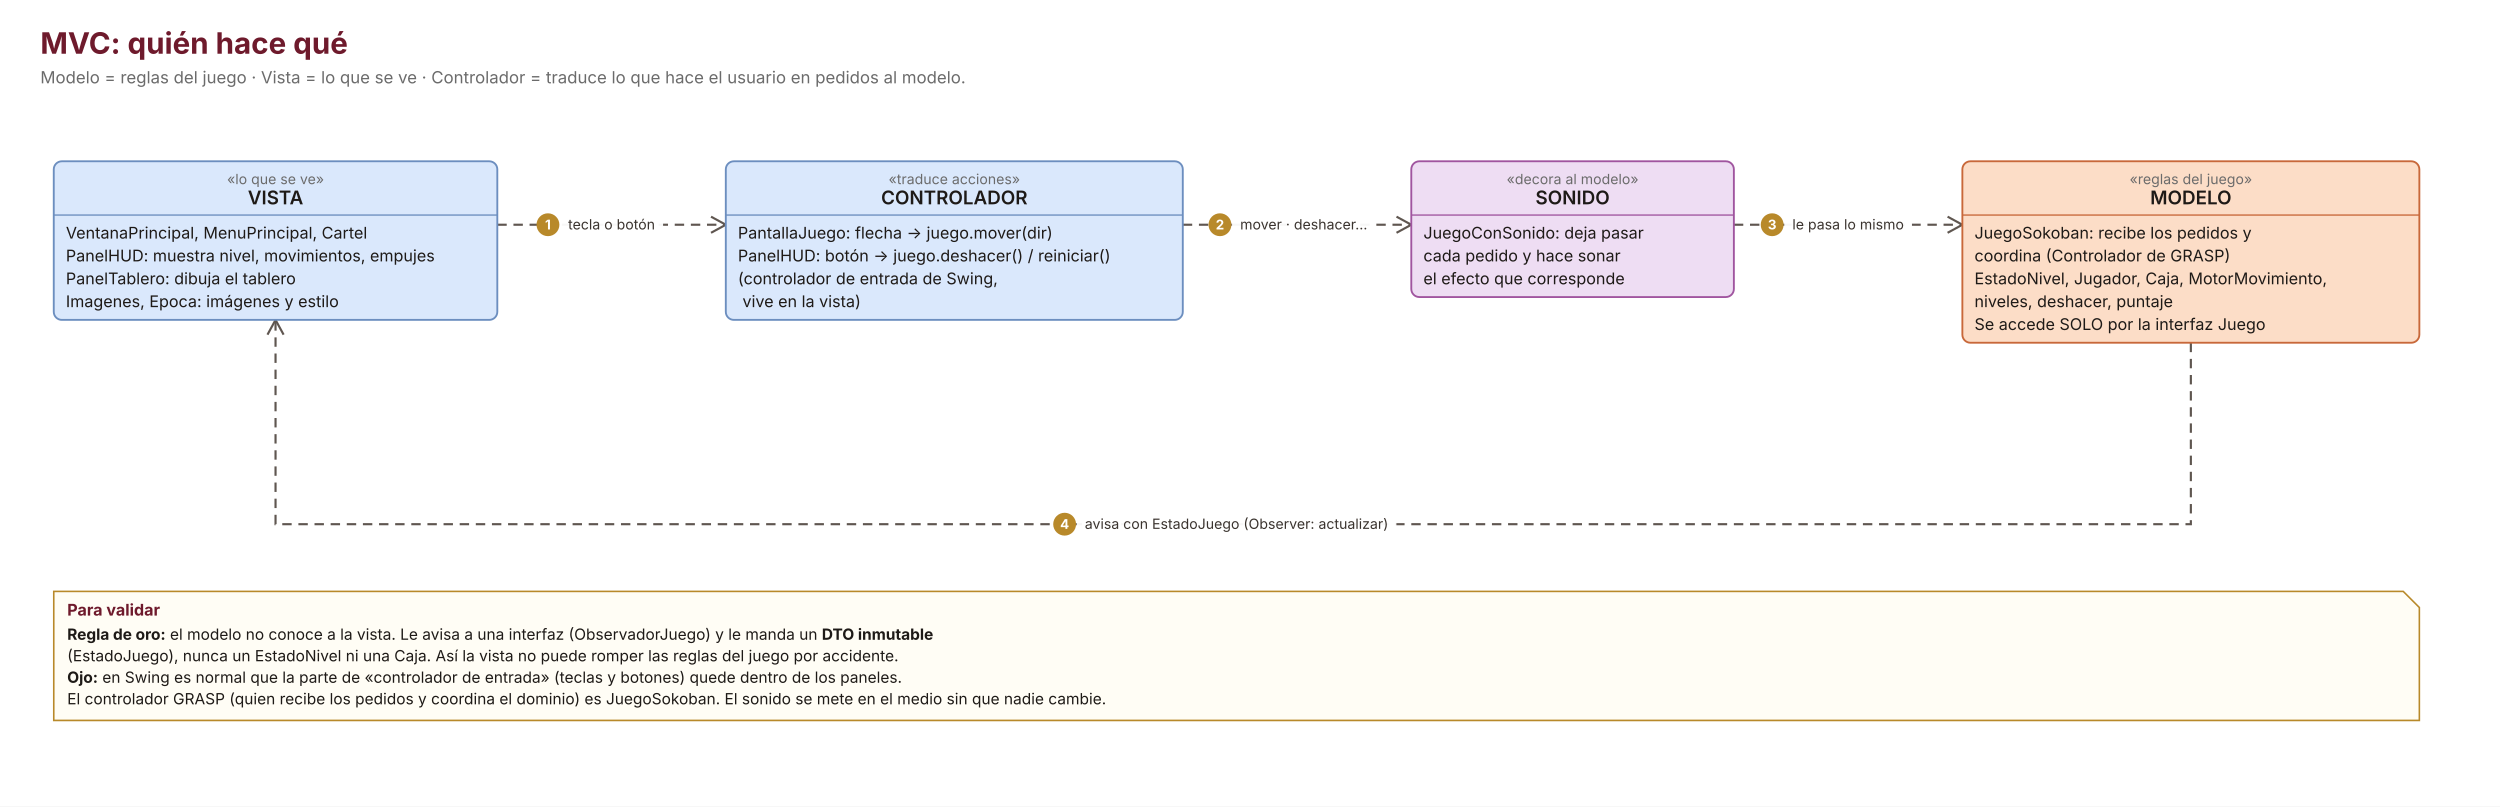
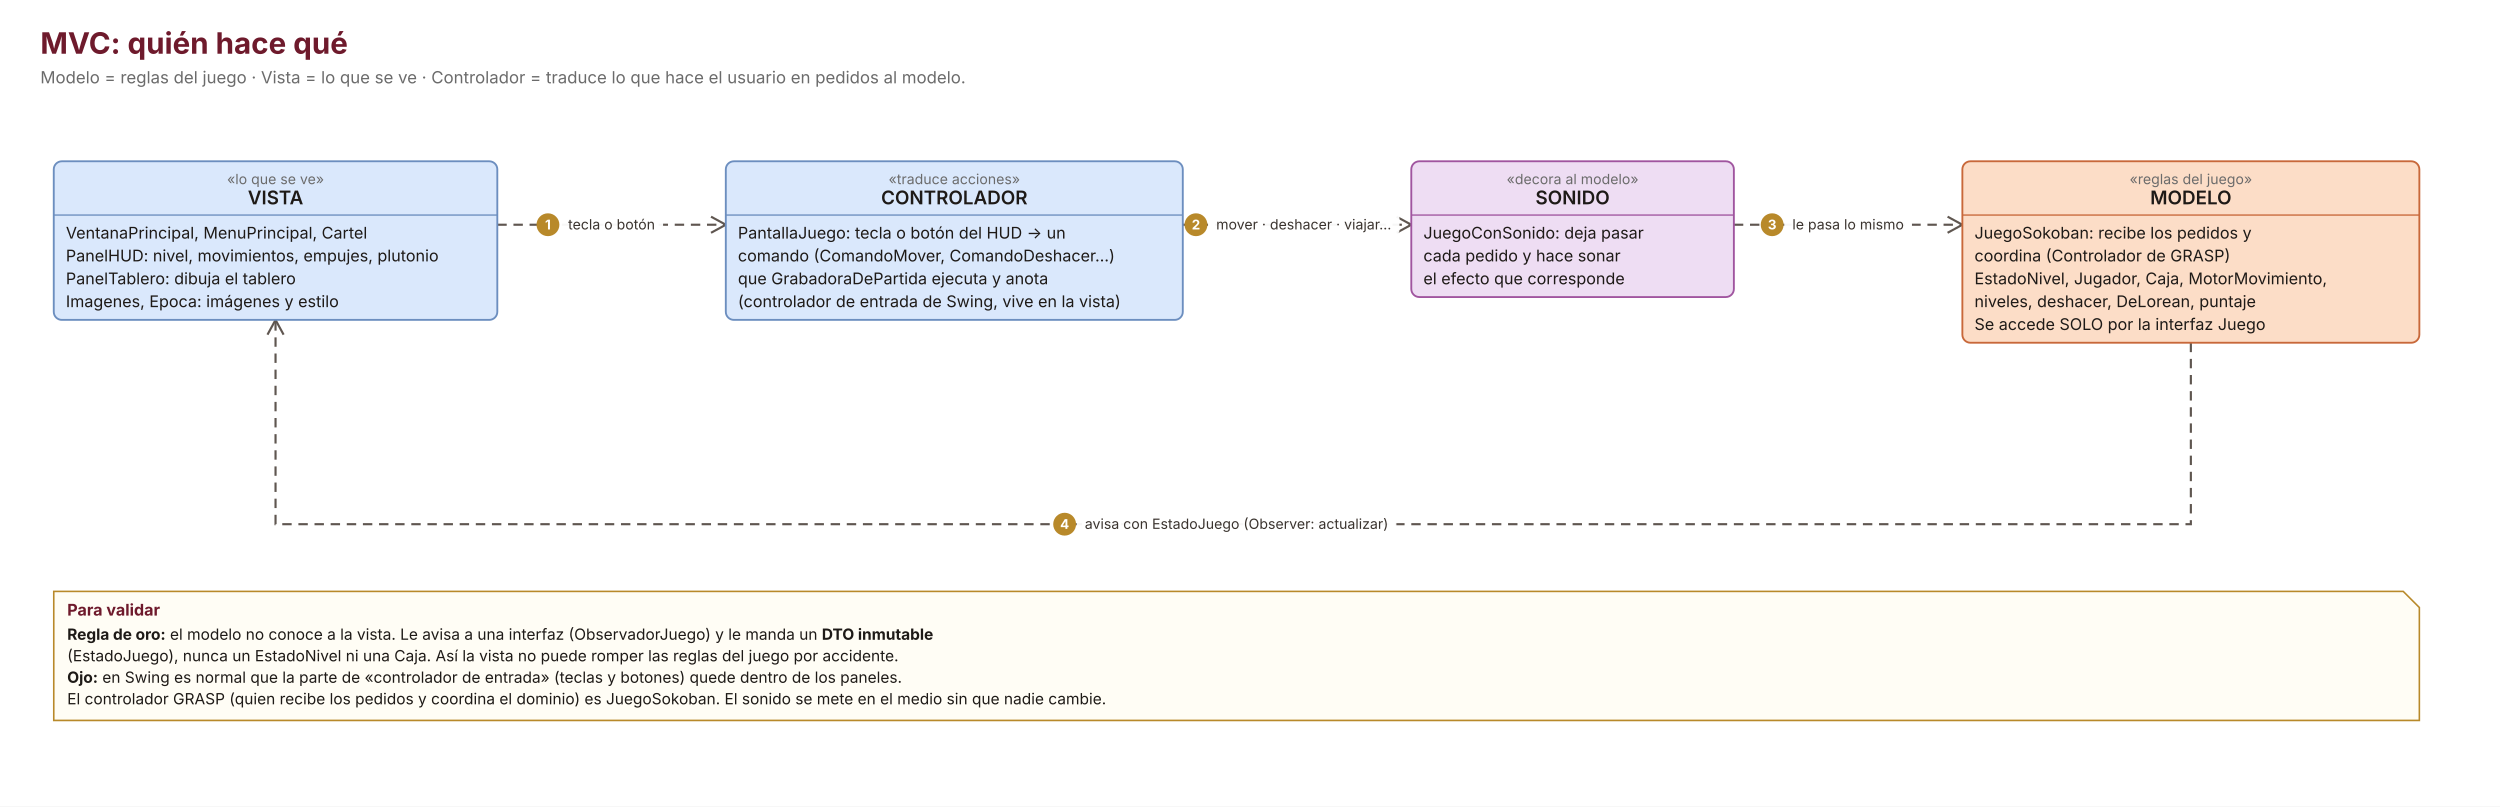
<svg xmlns="http://www.w3.org/2000/svg" viewBox="0 0 1860 600" width="1860" height="600" font-family="Inter, Arial, sans-serif">
  <style>text{white-space:pre}</style>
  <rect width="1860" height="600" fill="#FFFFFF" />
  <text x="30" y="40" font-size="22" font-weight="700" fill="#6E1A2C">MVC: quién hace qué</text>
  <text x="30" y="62" font-size="12.5" fill="#6B6B6B">Modelo = reglas del juego · Vista = lo que se ve · Controlador = traduce lo que hace el usuario en pedidos al modelo.</text>
  <path d="M 370.0 167.2 L 540.0 167.2" fill="none" stroke="#5F5650" stroke-width="1.6" stroke-dasharray="7 5" />
  <polyline points="529.0,161.2 540.0,167.2 529.0,173.2" fill="none" stroke="#5F5650" stroke-width="1.6" />
  <rect x="416.68" y="158.2" width="76.641" height="17" rx="4" fill="#FFFFFF" fill-opacity="0.95" />
  <text x="455.0" y="170.7" font-size="10.5" text-anchor="middle" fill="#3A332E">tecla o botón</text>
  <circle cx="407.68" cy="167.2" r="8.5" fill="#B8892A" />
  <text x="407.68" y="170.7" font-size="10" font-weight="700" text-anchor="middle" fill="#FFFFFF">1</text>
  <path d="M 880.0 167.2 L 1050.0 167.2" fill="none" stroke="#5F5650" stroke-width="1.6" stroke-dasharray="7 5" />
  <polyline points="1039.0,161.2 1050.0,167.2 1039.0,173.2" fill="none" stroke="#5F5650" stroke-width="1.6" />
-   <rect x="916.648" y="158.2" width="106.703" height="17" rx="4" fill="#FFFFFF" fill-opacity="0.95" />
-   <text x="970" y="170.7" font-size="10.5" text-anchor="middle" fill="#3A332E">mover · deshacer…</text>
-   <circle cx="907.648" cy="167.2" r="8.5" fill="#B8892A" />
-   <text x="907.648" y="170.7" font-size="10" font-weight="700" text-anchor="middle" fill="#FFFFFF">2</text>
+   <rect x="898.812" y="158.2" width="142.375" height="17" rx="4" fill="#FFFFFF" fill-opacity="0.95" />
+   <text x="970" y="170.7" font-size="10.5" text-anchor="middle" fill="#3A332E">mover · deshacer · viajar…</text>
+   <circle cx="889.812" cy="167.2" r="8.5" fill="#B8892A" />
+   <text x="889.812" y="170.7" font-size="10" font-weight="700" text-anchor="middle" fill="#FFFFFF">2</text>
  <path d="M 1290.0 167.2 L 1460.0 167.2" fill="none" stroke="#5F5650" stroke-width="1.6" stroke-dasharray="7 5" />
  <polyline points="1449.0,161.2 1460.0,167.2 1449.0,173.2" fill="none" stroke="#5F5650" stroke-width="1.6" />
  <rect x="1327.484" y="158.2" width="95.031" height="17" rx="4" fill="#FFFFFF" fill-opacity="0.95" />
  <text x="1375.0" y="170.7" font-size="10.5" text-anchor="middle" fill="#3A332E">le pasa lo mismo</text>
  <circle cx="1318.484" cy="167.2" r="8.5" fill="#B8892A" />
  <text x="1318.484" y="170.7" font-size="10" font-weight="700" text-anchor="middle" fill="#FFFFFF">3</text>
  <path d="M 1630.0 255.0 L 1630.0 390.0 L 205.0 390.0 L 205.0 238.0" fill="none" stroke="#5F5650" stroke-width="1.6" stroke-dasharray="7 5" />
  <polyline points="199.0,249.0 205.0,238.0 211.0,249.0" fill="none" stroke="#5F5650" stroke-width="1.6" />
  <rect x="801.086" y="381" width="237.828" height="17" rx="4" fill="#FFFFFF" fill-opacity="0.95" />
  <text x="920" y="393.5" font-size="10.5" text-anchor="middle" fill="#3A332E">avisa con EstadoJuego (Observer: actualizar)</text>
  <circle cx="792.086" cy="390" r="8.5" fill="#B8892A" />
  <text x="792.086" y="393.5" font-size="10" font-weight="700" text-anchor="middle" fill="#FFFFFF">4</text>
  <g class="caja" id="V">
    <rect x="40" y="120" width="330" height="118" rx="6" fill="#DAE8FC" stroke="#6C8EBF" stroke-width="1.4" />
    <text x="205.0" y="137" text-anchor="middle" font-size="10.5" fill="#6B6B6B">«lo que se ve»</text>
    <text x="205.0" y="152" text-anchor="middle" font-size="14" font-weight="600" fill="#1E1A17">VISTA</text>
    <line x1="40" y1="160" x2="370" y2="160" stroke="#6C8EBF" stroke-width="1" />
    <text x="49.0" y="177.5" font-size="12" fill="#1E1A17">VentanaPrincipal, MenuPrincipal, Cartel</text>
-     <text x="49.0" y="194.5" font-size="12" fill="#1E1A17">PanelHUD: muestra nivel, movimientos, empujes</text>
+     <text x="49.0" y="194.5" font-size="12" fill="#1E1A17">PanelHUD: nivel, movimientos, empujes, plutonio</text>
    <text x="49.0" y="211.5" font-size="12" fill="#1E1A17">PanelTablero: dibuja el tablero</text>
    <text x="49.0" y="228.5" font-size="12" fill="#1E1A17">Imagenes, Epoca: imágenes y estilo</text>
  </g>
  <g class="caja" id="C">
    <rect x="540" y="120" width="340" height="118" rx="6" fill="#DAE8FC" stroke="#6C8EBF" stroke-width="1.4" />
    <text x="710.0" y="137" text-anchor="middle" font-size="10.5" fill="#6B6B6B">«traduce acciones»</text>
    <text x="710.0" y="152" text-anchor="middle" font-size="14" font-weight="600" fill="#1E1A17">CONTROLADOR</text>
    <line x1="540" y1="160" x2="880" y2="160" stroke="#6C8EBF" stroke-width="1" />
-     <text x="549.0" y="177.5" font-size="12" fill="#1E1A17">PantallaJuego: flecha → juego.mover(dir)</text>
-     <text x="549.0" y="194.5" font-size="12" fill="#1E1A17">PanelHUD: botón → juego.deshacer() / reiniciar()</text>
-     <text x="549.0" y="211.5" font-size="12" fill="#1E1A17">(controlador de entrada de Swing,</text>
-     <text x="552.4" y="228.5" font-size="12" fill="#1E1A17">vive en la vista)</text>
+     <text x="549.0" y="177.5" font-size="12" fill="#1E1A17">PantallaJuego: tecla o botón del HUD → un</text>
+     <text x="549.0" y="194.5" font-size="12" fill="#1E1A17">comando (ComandoMover, ComandoDeshacer...)</text>
+     <text x="549.0" y="211.5" font-size="12" fill="#1E1A17">que GrabadoraDePartida ejecuta y anota</text>
+     <text x="549.0" y="228.5" font-size="12" fill="#1E1A17">(controlador de entrada de Swing, vive en la vista)</text>
  </g>
  <g class="caja" id="S">
    <rect x="1050" y="120" width="240" height="101" rx="6" fill="#EEDDF3" stroke="#A0559F" stroke-width="1.4" />
    <text x="1170.0" y="137" text-anchor="middle" font-size="10.5" fill="#6B6B6B">«decora al modelo»</text>
    <text x="1170.0" y="152" text-anchor="middle" font-size="14" font-weight="600" fill="#1E1A17">SONIDO</text>
    <line x1="1050" y1="160" x2="1290" y2="160" stroke="#A0559F" stroke-width="1" />
    <text x="1059.0" y="177.5" font-size="12" fill="#1E1A17">JuegoConSonido: deja pasar</text>
    <text x="1059.0" y="194.5" font-size="12" fill="#1E1A17">cada pedido y hace sonar</text>
    <text x="1059.0" y="211.5" font-size="12" fill="#1E1A17">el efecto que corresponde</text>
  </g>
  <g class="caja" id="M">
    <rect x="1460" y="120" width="340" height="135" rx="6" fill="#FCDDC7" stroke="#C8683A" stroke-width="1.4" />
    <text x="1630.0" y="137" text-anchor="middle" font-size="10.5" fill="#6B6B6B">«reglas del juego»</text>
    <text x="1630.0" y="152" text-anchor="middle" font-size="14" font-weight="600" fill="#1E1A17">MODELO</text>
    <line x1="1460" y1="160" x2="1800" y2="160" stroke="#C8683A" stroke-width="1" />
    <text x="1469.0" y="177.5" font-size="12" fill="#1E1A17">JuegoSokoban: recibe los pedidos y</text>
    <text x="1469.0" y="194.5" font-size="12" fill="#1E1A17">coordina (Controlador de GRASP)</text>
    <text x="1469.0" y="211.5" font-size="12" fill="#1E1A17">EstadoNivel, Jugador, Caja, MotorMovimiento,</text>
-     <text x="1469.0" y="228.5" font-size="12" fill="#1E1A17">niveles, deshacer, puntaje</text>
+     <text x="1469.0" y="228.5" font-size="12" fill="#1E1A17">niveles, deshacer, DeLorean, puntaje</text>
    <text x="1469.0" y="245.5" font-size="12" fill="#1E1A17">Se accede SOLO por la interfaz Juego</text>
  </g>
  <path d="M 40 440 L 1788 440 L 1800 452 L 1800 536 L 40 536 Z" fill="#FFFDF5" stroke="#B8892A" stroke-width="1.2" />
  <text x="50" y="458" font-size="12" font-weight="700" fill="#6E1A2C">Para validar</text>
  <text x="50" y="476" font-size="11.5" fill="#1E1A17">
    <tspan font-weight="700">Regla de oro:</tspan> el modelo no conoce a la vista. Le avisa a una interfaz (ObservadorJuego) y le manda un <tspan font-weight="700">DTO inmutable</tspan>
  </text>
  <text x="50" y="492" font-size="11.5" fill="#1E1A17">(EstadoJuego), nunca un EstadoNivel ni una Caja. Así la vista no puede romper las reglas del juego por accidente.</text>
  <text x="50" y="508" font-size="11.5" fill="#1E1A17">
    <tspan font-weight="700">Ojo:</tspan> en Swing es normal que la parte de «controlador de entrada» (teclas y botones) quede dentro de los paneles.</text>
  <text x="50" y="524" font-size="11.5" fill="#1E1A17">El controlador GRASP (quien recibe los pedidos y coordina el dominio) es JuegoSokoban. El sonido se mete en el medio sin que nadie cambie.</text>
</svg>
